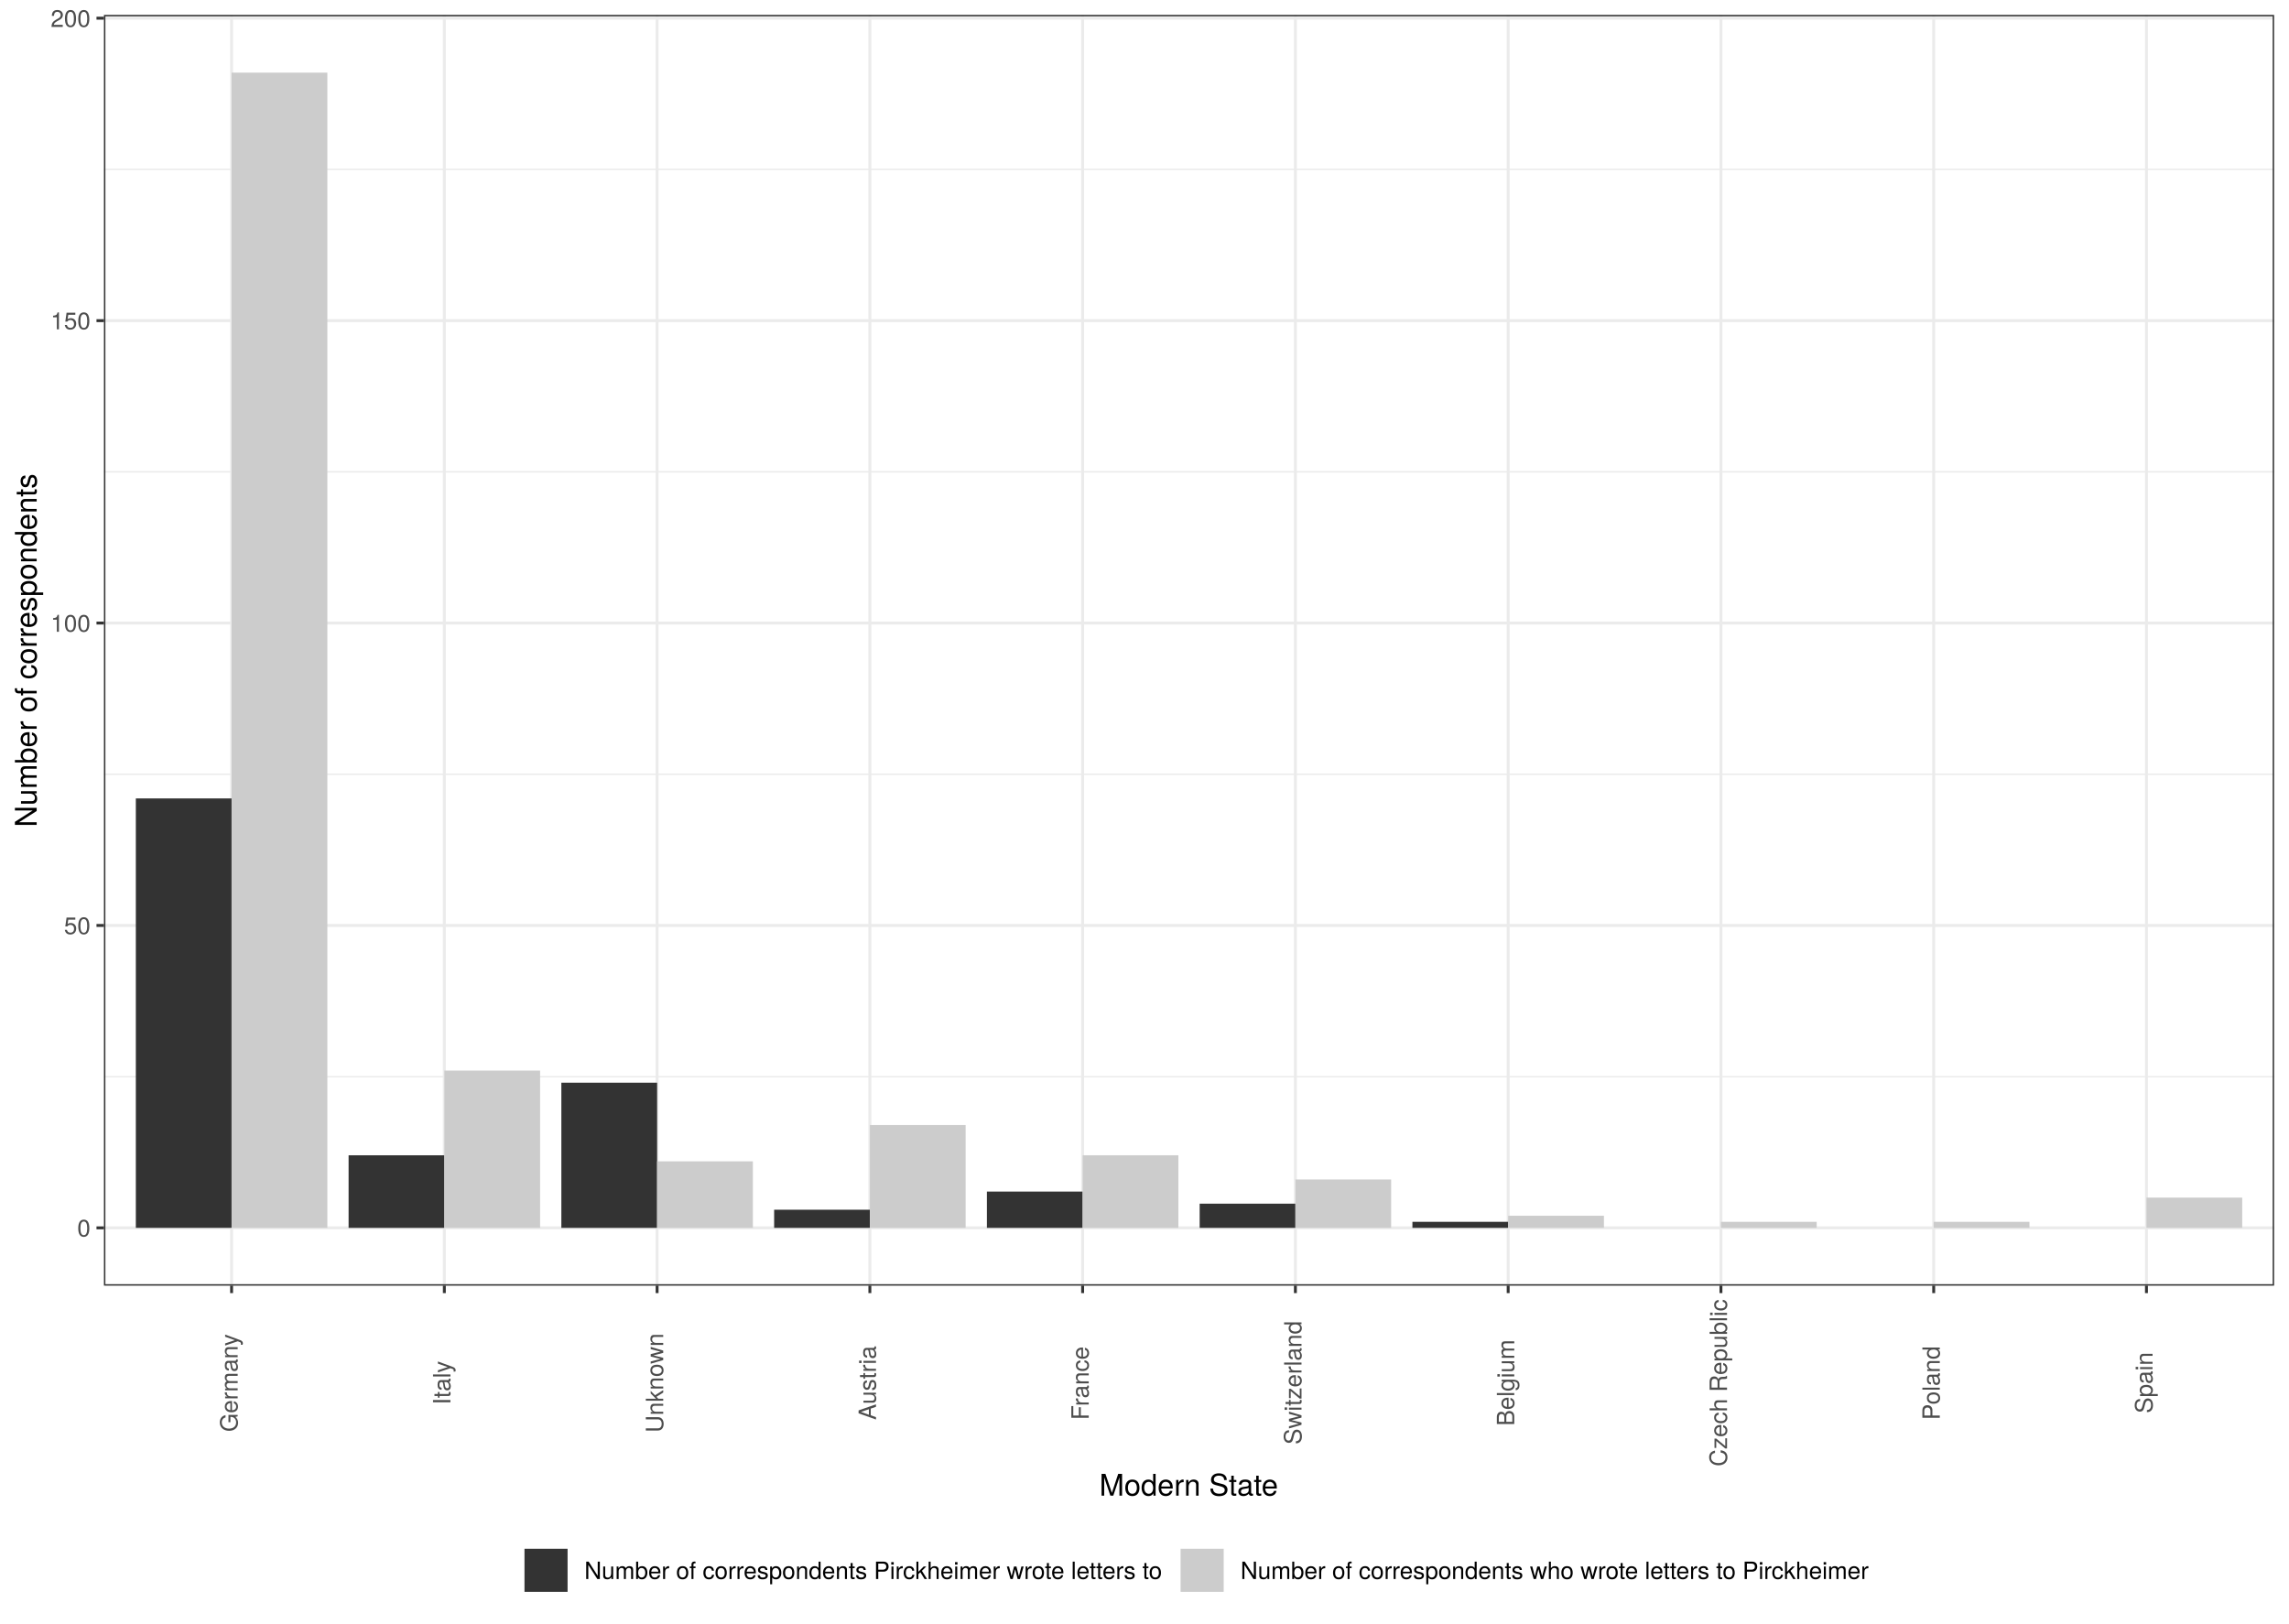
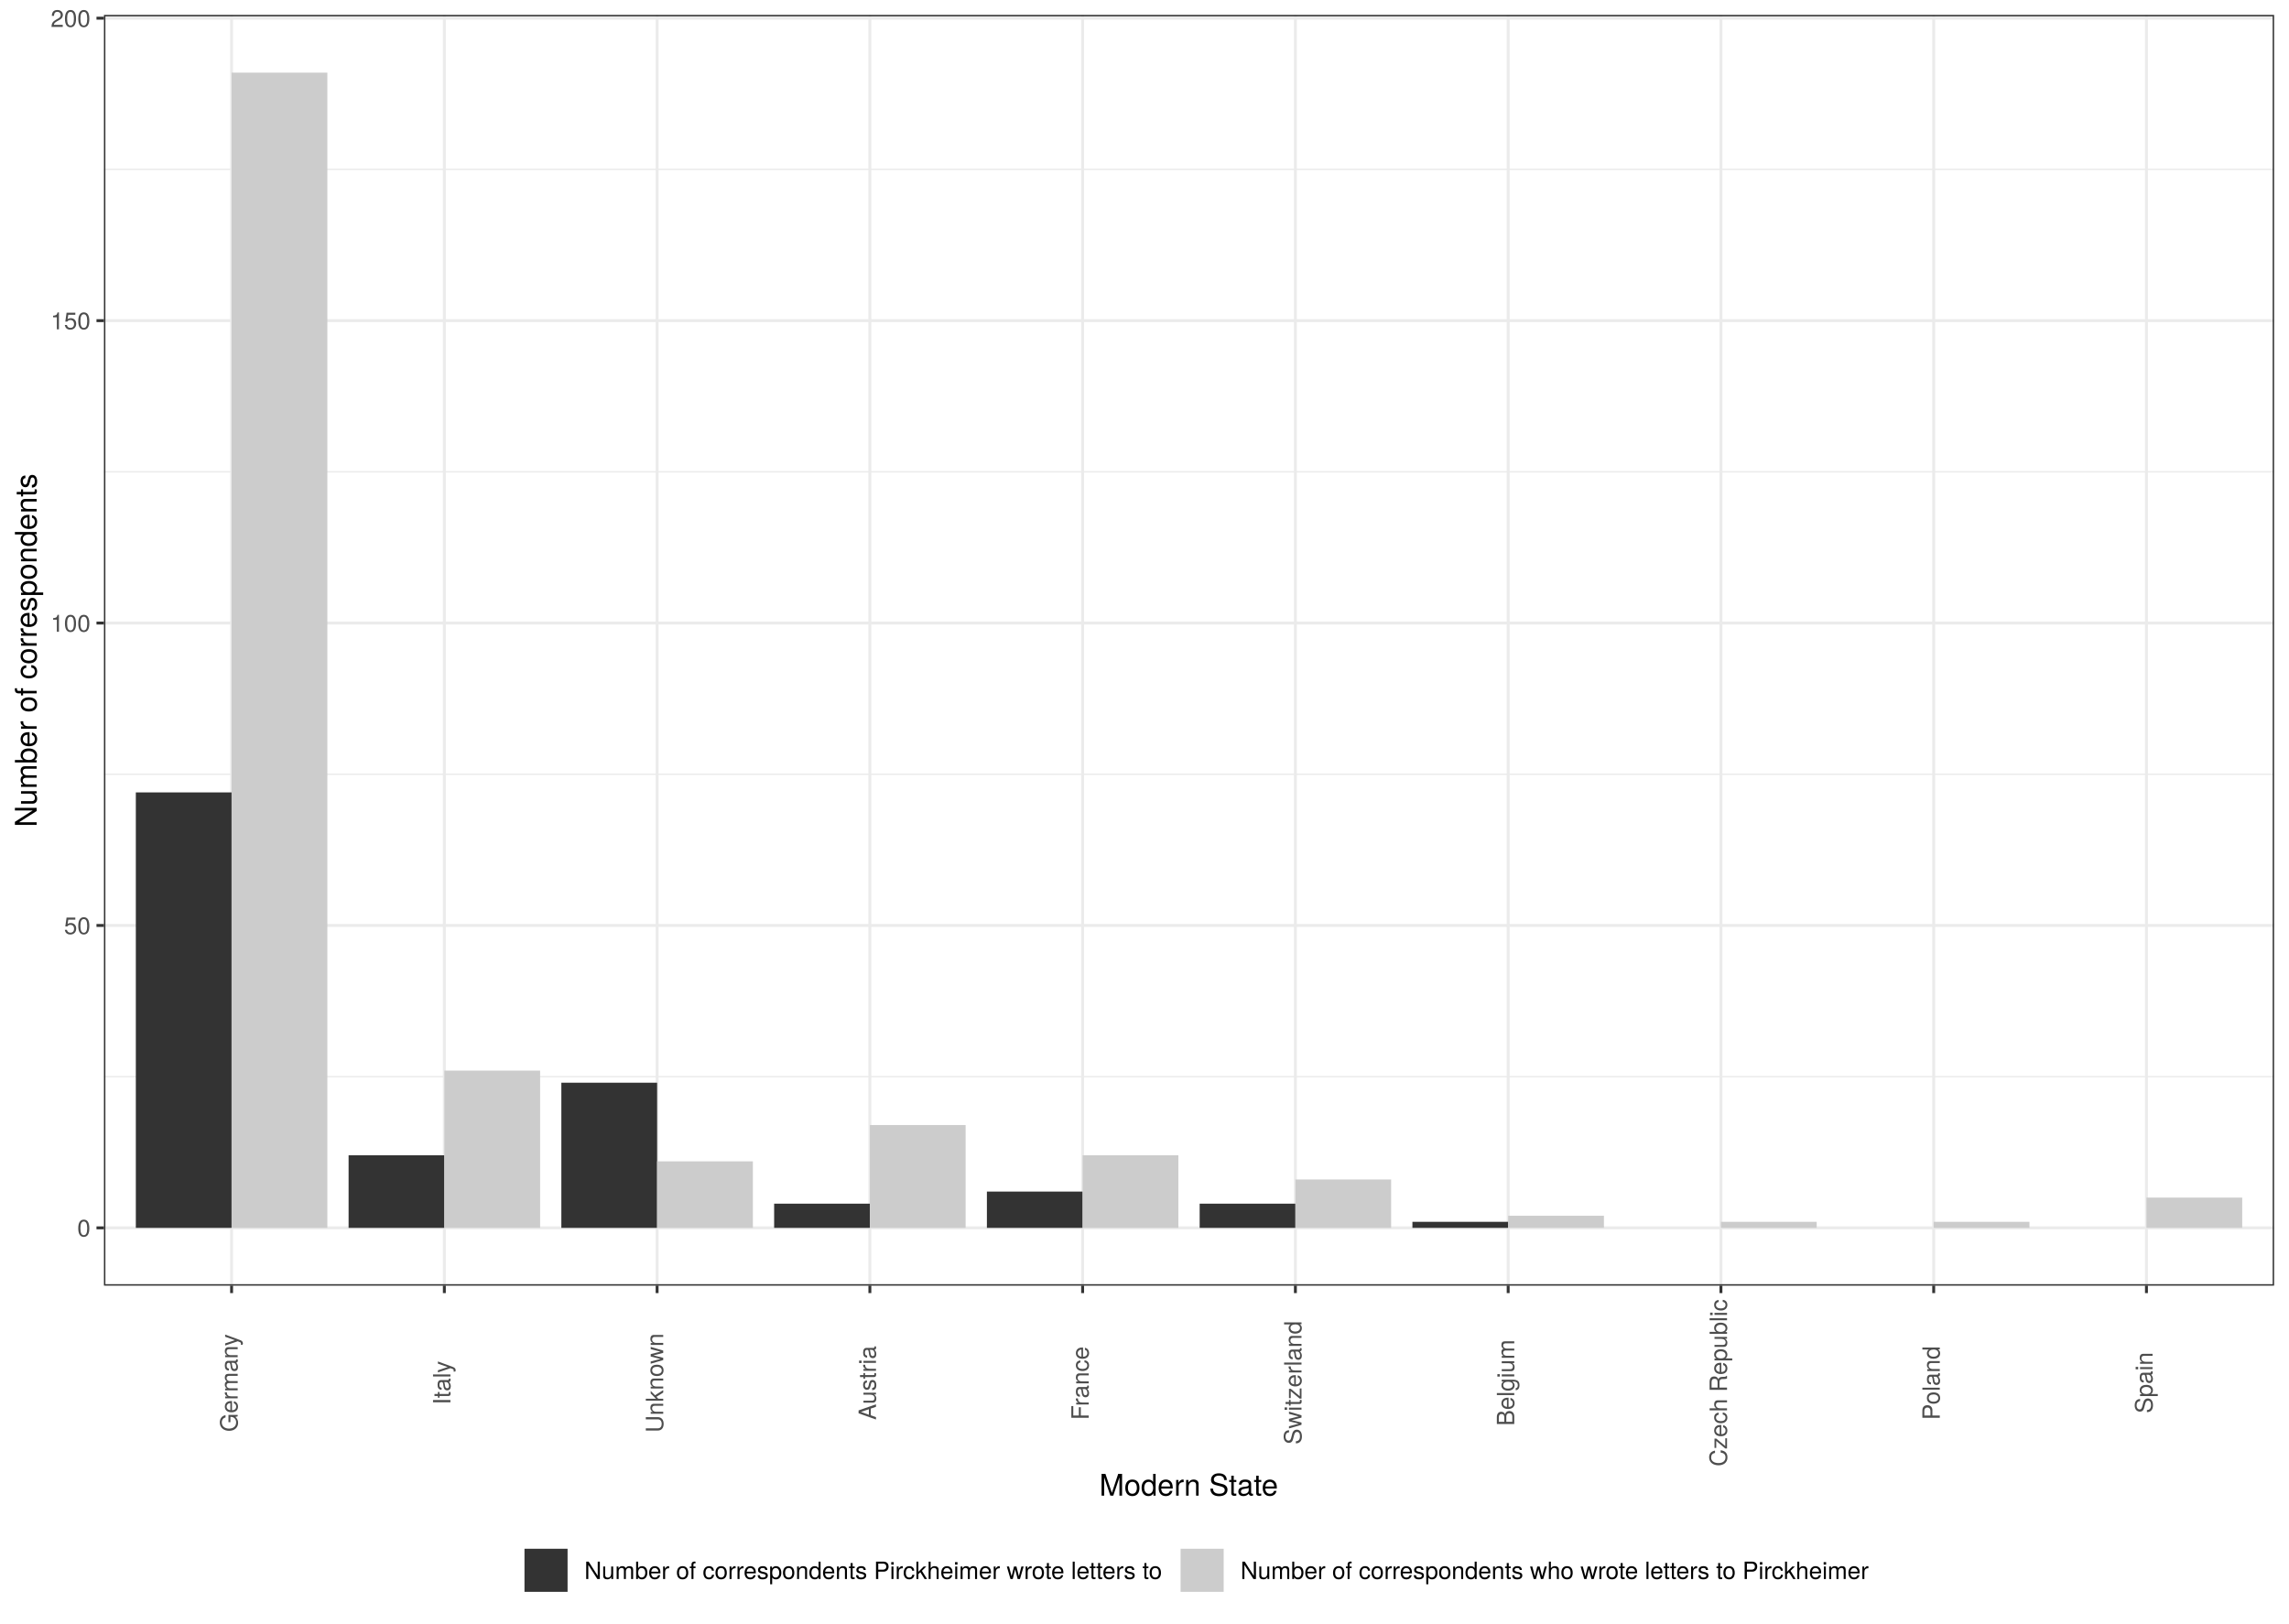
<svg xmlns="http://www.w3.org/2000/svg" viewBox="0 0 842.40 597.60">
  <defs>
    <style type="text/css">
    line, polyline, polygon, path, rect, circle {
      fill: none;
      stroke: #000000;
      stroke-linecap: round;
      stroke-linejoin: round;
      stroke-miterlimit: 10.00;
    }
  </style>
  </defs>
  <rect width="100%" height="100%" style="stroke: none; fill: #FFFFFF;" />
  <rect x="-0" y="-0" width="842.40" height="597.60" style="stroke-width: 1.07; stroke: #FFFFFF; fill: #FFFFFF;" />
  <defs>
    <clipPath id="cpMzguMjV8ODM2LjkyfDQ3My4yMnw1LjQ4">
      <rect x="38.25" y="5.48" width="798.67" height="467.74" />
    </clipPath>
  </defs>
  <rect x="38.25" y="5.48" width="798.67" height="467.74" style="stroke-width: 1.07; stroke: none; fill: #FFFFFF;" clip-path="url(#cpMzguMjV8ODM2LjkyfDQ3My4yMnw1LjQ4)" />
  <polyline points="38.25,396.30 836.92,396.30 " style="stroke-width: 0.53; stroke: #EBEBEB; stroke-linecap: butt;" clip-path="url(#cpMzguMjV8ODM2LjkyfDQ3My4yMnw1LjQ4)" />
  <polyline points="38.25,284.99 836.92,284.99 " style="stroke-width: 0.53; stroke: #EBEBEB; stroke-linecap: butt;" clip-path="url(#cpMzguMjV8ODM2LjkyfDQ3My4yMnw1LjQ4)" />
  <polyline points="38.25,173.67 836.92,173.67 " style="stroke-width: 0.53; stroke: #EBEBEB; stroke-linecap: butt;" clip-path="url(#cpMzguMjV8ODM2LjkyfDQ3My4yMnw1LjQ4)" />
  <polyline points="38.25,62.36 836.92,62.36 " style="stroke-width: 0.53; stroke: #EBEBEB; stroke-linecap: butt;" clip-path="url(#cpMzguMjV8ODM2LjkyfDQ3My4yMnw1LjQ4)" />
  <polyline points="38.25,451.96 836.92,451.96 " style="stroke-width: 1.07; stroke: #EBEBEB; stroke-linecap: butt;" clip-path="url(#cpMzguMjV8ODM2LjkyfDQ3My4yMnw1LjQ4)" />
  <polyline points="38.25,340.64 836.92,340.64 " style="stroke-width: 1.07; stroke: #EBEBEB; stroke-linecap: butt;" clip-path="url(#cpMzguMjV8ODM2LjkyfDQ3My4yMnw1LjQ4)" />
  <polyline points="38.25,229.33 836.92,229.33 " style="stroke-width: 1.07; stroke: #EBEBEB; stroke-linecap: butt;" clip-path="url(#cpMzguMjV8ODM2LjkyfDQ3My4yMnw1LjQ4)" />
  <polyline points="38.25,118.02 836.92,118.02 " style="stroke-width: 1.07; stroke: #EBEBEB; stroke-linecap: butt;" clip-path="url(#cpMzguMjV8ODM2LjkyfDQ3My4yMnw1LjQ4)" />
  <polyline points="38.25,6.70 836.92,6.70 " style="stroke-width: 1.07; stroke: #EBEBEB; stroke-linecap: butt;" clip-path="url(#cpMzguMjV8ODM2LjkyfDQ3My4yMnw1LjQ4)" />
  <polyline points="85.23,473.22 85.23,5.48 " style="stroke-width: 1.07; stroke: #EBEBEB; stroke-linecap: butt;" clip-path="url(#cpMzguMjV8ODM2LjkyfDQ3My4yMnw1LjQ4)" />
  <polyline points="163.53,473.22 163.53,5.48 " style="stroke-width: 1.07; stroke: #EBEBEB; stroke-linecap: butt;" clip-path="url(#cpMzguMjV8ODM2LjkyfDQ3My4yMnw1LjQ4)" />
  <polyline points="241.83,473.22 241.83,5.48 " style="stroke-width: 1.07; stroke: #EBEBEB; stroke-linecap: butt;" clip-path="url(#cpMzguMjV8ODM2LjkyfDQ3My4yMnw1LjQ4)" />
  <polyline points="320.13,473.22 320.13,5.48 " style="stroke-width: 1.07; stroke: #EBEBEB; stroke-linecap: butt;" clip-path="url(#cpMzguMjV8ODM2LjkyfDQ3My4yMnw1LjQ4)" />
  <polyline points="398.43,473.22 398.43,5.48 " style="stroke-width: 1.07; stroke: #EBEBEB; stroke-linecap: butt;" clip-path="url(#cpMzguMjV8ODM2LjkyfDQ3My4yMnw1LjQ4)" />
  <polyline points="476.73,473.22 476.73,5.48 " style="stroke-width: 1.07; stroke: #EBEBEB; stroke-linecap: butt;" clip-path="url(#cpMzguMjV8ODM2LjkyfDQ3My4yMnw1LjQ4)" />
  <polyline points="555.04,473.22 555.04,5.48 " style="stroke-width: 1.07; stroke: #EBEBEB; stroke-linecap: butt;" clip-path="url(#cpMzguMjV8ODM2LjkyfDQ3My4yMnw1LjQ4)" />
  <polyline points="633.34,473.22 633.34,5.48 " style="stroke-width: 1.07; stroke: #EBEBEB; stroke-linecap: butt;" clip-path="url(#cpMzguMjV8ODM2LjkyfDQ3My4yMnw1LjQ4)" />
  <polyline points="711.64,473.22 711.64,5.48 " style="stroke-width: 1.07; stroke: #EBEBEB; stroke-linecap: butt;" clip-path="url(#cpMzguMjV8ODM2LjkyfDQ3My4yMnw1LjQ4)" />
  <polyline points="789.94,473.22 789.94,5.48 " style="stroke-width: 1.07; stroke: #EBEBEB; stroke-linecap: butt;" clip-path="url(#cpMzguMjV8ODM2LjkyfDQ3My4yMnw1LjQ4)" />
-   <rect x="49.99" y="293.89" width="35.24" height="158.06" style="stroke-width: 1.07; stroke: none; stroke-linecap: square; stroke-linejoin: miter; fill: #333333;" clip-path="url(#cpMzguMjV8ODM2LjkyfDQ3My4yMnw1LjQ4)" />
+   <rect x="49.99" y="291.67" width="35.24" height="160.29" style="stroke-width: 1.07; stroke: none; stroke-linecap: square; stroke-linejoin: miter; fill: #333333;" clip-path="url(#cpMzguMjV8ODM2LjkyfDQ3My4yMnw1LjQ4)" />
  <rect x="519.80" y="449.73" width="35.24" height="2.23" style="stroke-width: 1.07; stroke: none; stroke-linecap: square; stroke-linejoin: miter; fill: #333333;" clip-path="url(#cpMzguMjV8ODM2LjkyfDQ3My4yMnw1LjQ4)" />
-   <rect x="284.90" y="445.28" width="35.24" height="6.68" style="stroke-width: 1.07; stroke: none; stroke-linecap: square; stroke-linejoin: miter; fill: #333333;" clip-path="url(#cpMzguMjV8ODM2LjkyfDQ3My4yMnw1LjQ4)" />
+   <rect x="284.90" y="443.05" width="35.24" height="8.91" style="stroke-width: 1.07; stroke: none; stroke-linecap: square; stroke-linejoin: miter; fill: #333333;" clip-path="url(#cpMzguMjV8ODM2LjkyfDQ3My4yMnw1LjQ4)" />
  <rect x="441.50" y="443.05" width="35.24" height="8.91" style="stroke-width: 1.07; stroke: none; stroke-linecap: square; stroke-linejoin: miter; fill: #333333;" clip-path="url(#cpMzguMjV8ODM2LjkyfDQ3My4yMnw1LjQ4)" />
  <rect x="363.20" y="438.60" width="35.24" height="13.36" style="stroke-width: 1.07; stroke: none; stroke-linecap: square; stroke-linejoin: miter; fill: #333333;" clip-path="url(#cpMzguMjV8ODM2LjkyfDQ3My4yMnw1LjQ4)" />
  <rect x="128.29" y="425.24" width="35.24" height="26.72" style="stroke-width: 1.07; stroke: none; stroke-linecap: square; stroke-linejoin: miter; fill: #333333;" clip-path="url(#cpMzguMjV8ODM2LjkyfDQ3My4yMnw1LjQ4)" />
  <rect x="206.59" y="398.53" width="35.24" height="53.43" style="stroke-width: 1.07; stroke: none; stroke-linecap: square; stroke-linejoin: miter; fill: #333333;" clip-path="url(#cpMzguMjV8ODM2LjkyfDQ3My4yMnw1LjQ4)" />
  <rect x="85.23" y="26.74" width="35.24" height="425.22" style="stroke-width: 1.07; stroke: none; stroke-linecap: square; stroke-linejoin: miter; fill: #CCCCCC;" clip-path="url(#cpMzguMjV8ODM2LjkyfDQ3My4yMnw1LjQ4)" />
  <rect x="555.04" y="447.50" width="35.24" height="4.45" style="stroke-width: 1.07; stroke: none; stroke-linecap: square; stroke-linejoin: miter; fill: #CCCCCC;" clip-path="url(#cpMzguMjV8ODM2LjkyfDQ3My4yMnw1LjQ4)" />
  <rect x="320.13" y="414.11" width="35.24" height="37.85" style="stroke-width: 1.07; stroke: none; stroke-linecap: square; stroke-linejoin: miter; fill: #CCCCCC;" clip-path="url(#cpMzguMjV8ODM2LjkyfDQ3My4yMnw1LjQ4)" />
  <rect x="476.73" y="434.15" width="35.24" height="17.81" style="stroke-width: 1.07; stroke: none; stroke-linecap: square; stroke-linejoin: miter; fill: #CCCCCC;" clip-path="url(#cpMzguMjV8ODM2LjkyfDQ3My4yMnw1LjQ4)" />
  <rect x="398.43" y="425.24" width="35.24" height="26.72" style="stroke-width: 1.07; stroke: none; stroke-linecap: square; stroke-linejoin: miter; fill: #CCCCCC;" clip-path="url(#cpMzguMjV8ODM2LjkyfDQ3My4yMnw1LjQ4)" />
  <rect x="163.53" y="394.07" width="35.24" height="57.88" style="stroke-width: 1.07; stroke: none; stroke-linecap: square; stroke-linejoin: miter; fill: #CCCCCC;" clip-path="url(#cpMzguMjV8ODM2LjkyfDQ3My4yMnw1LjQ4)" />
  <rect x="789.94" y="440.82" width="35.24" height="11.13" style="stroke-width: 1.07; stroke: none; stroke-linecap: square; stroke-linejoin: miter; fill: #CCCCCC;" clip-path="url(#cpMzguMjV8ODM2LjkyfDQ3My4yMnw1LjQ4)" />
  <rect x="711.64" y="449.73" width="35.24" height="2.23" style="stroke-width: 1.07; stroke: none; stroke-linecap: square; stroke-linejoin: miter; fill: #CCCCCC;" clip-path="url(#cpMzguMjV8ODM2LjkyfDQ3My4yMnw1LjQ4)" />
  <rect x="633.34" y="449.73" width="35.24" height="2.23" style="stroke-width: 1.07; stroke: none; stroke-linecap: square; stroke-linejoin: miter; fill: #CCCCCC;" clip-path="url(#cpMzguMjV8ODM2LjkyfDQ3My4yMnw1LjQ4)" />
  <rect x="241.83" y="427.47" width="35.24" height="24.49" style="stroke-width: 1.07; stroke: none; stroke-linecap: square; stroke-linejoin: miter; fill: #CCCCCC;" clip-path="url(#cpMzguMjV8ODM2LjkyfDQ3My4yMnw1LjQ4)" />
  <rect x="38.25" y="5.48" width="798.67" height="467.74" style="stroke-width: 1.07; stroke: #333333;" clip-path="url(#cpMzguMjV8ODM2LjkyfDQ3My4yMnw1LjQ4)" />
  <defs>
    <clipPath id="cpMC4wMHw4NDIuNDB8NTk3LjYwfDAuMDA=">
      <rect x="0.00" y="0.00" width="842.40" height="597.60" />
    </clipPath>
  </defs>
  <g clip-path="url(#cpMC4wMHw4NDIuNDB8NTk3LjYwfDAuMDA=)">
    <text x="28.42" y="455.16" style="font-size: 8.80px; fill: #4D4D4D; font-family: TeX Gyre Heros;" textLength="4.89px" lengthAdjust="spacingAndGlyphs">0</text>
  </g>
  <g clip-path="url(#cpMC4wMHw4NDIuNDB8NTk3LjYwfDAuMDA=)">
    <text x="23.53" y="343.85" style="font-size: 8.80px; fill: #4D4D4D; font-family: TeX Gyre Heros;" textLength="9.79px" lengthAdjust="spacingAndGlyphs">50</text>
  </g>
  <g clip-path="url(#cpMC4wMHw4NDIuNDB8NTk3LjYwfDAuMDA=)">
    <text x="18.64" y="232.54" style="font-size: 8.80px; fill: #4D4D4D; font-family: TeX Gyre Heros;" textLength="14.68px" lengthAdjust="spacingAndGlyphs">100</text>
  </g>
  <g clip-path="url(#cpMC4wMHw4NDIuNDB8NTk3LjYwfDAuMDA=)">
    <text x="18.64" y="121.22" style="font-size: 8.80px; fill: #4D4D4D; font-family: TeX Gyre Heros;" textLength="14.68px" lengthAdjust="spacingAndGlyphs">150</text>
  </g>
  <g clip-path="url(#cpMC4wMHw4NDIuNDB8NTk3LjYwfDAuMDA=)">
    <text x="18.64" y="9.91" style="font-size: 8.80px; fill: #4D4D4D; font-family: TeX Gyre Heros;" textLength="14.68px" lengthAdjust="spacingAndGlyphs">200</text>
  </g>
  <polyline points="35.51,451.96 38.25,451.96 " style="stroke-width: 1.07; stroke: #333333; stroke-linecap: butt;" clip-path="url(#cpMC4wMHw4NDIuNDB8NTk3LjYwfDAuMDA=)" />
  <polyline points="35.51,340.64 38.25,340.64 " style="stroke-width: 1.07; stroke: #333333; stroke-linecap: butt;" clip-path="url(#cpMC4wMHw4NDIuNDB8NTk3LjYwfDAuMDA=)" />
  <polyline points="35.51,229.33 38.25,229.33 " style="stroke-width: 1.07; stroke: #333333; stroke-linecap: butt;" clip-path="url(#cpMC4wMHw4NDIuNDB8NTk3LjYwfDAuMDA=)" />
  <polyline points="35.51,118.02 38.25,118.02 " style="stroke-width: 1.07; stroke: #333333; stroke-linecap: butt;" clip-path="url(#cpMC4wMHw4NDIuNDB8NTk3LjYwfDAuMDA=)" />
  <polyline points="35.51,6.70 38.25,6.70 " style="stroke-width: 1.07; stroke: #333333; stroke-linecap: butt;" clip-path="url(#cpMC4wMHw4NDIuNDB8NTk3LjYwfDAuMDA=)" />
  <polyline points="85.23,475.96 85.23,473.22 " style="stroke-width: 1.07; stroke: #333333; stroke-linecap: butt;" clip-path="url(#cpMC4wMHw4NDIuNDB8NTk3LjYwfDAuMDA=)" />
  <polyline points="163.53,475.96 163.53,473.22 " style="stroke-width: 1.07; stroke: #333333; stroke-linecap: butt;" clip-path="url(#cpMC4wMHw4NDIuNDB8NTk3LjYwfDAuMDA=)" />
  <polyline points="241.83,475.96 241.83,473.22 " style="stroke-width: 1.07; stroke: #333333; stroke-linecap: butt;" clip-path="url(#cpMC4wMHw4NDIuNDB8NTk3LjYwfDAuMDA=)" />
  <polyline points="320.13,475.96 320.13,473.22 " style="stroke-width: 1.07; stroke: #333333; stroke-linecap: butt;" clip-path="url(#cpMC4wMHw4NDIuNDB8NTk3LjYwfDAuMDA=)" />
  <polyline points="398.43,475.96 398.43,473.22 " style="stroke-width: 1.07; stroke: #333333; stroke-linecap: butt;" clip-path="url(#cpMC4wMHw4NDIuNDB8NTk3LjYwfDAuMDA=)" />
  <polyline points="476.73,475.96 476.73,473.22 " style="stroke-width: 1.07; stroke: #333333; stroke-linecap: butt;" clip-path="url(#cpMC4wMHw4NDIuNDB8NTk3LjYwfDAuMDA=)" />
  <polyline points="555.04,475.96 555.04,473.22 " style="stroke-width: 1.07; stroke: #333333; stroke-linecap: butt;" clip-path="url(#cpMC4wMHw4NDIuNDB8NTk3LjYwfDAuMDA=)" />
  <polyline points="633.34,475.96 633.34,473.22 " style="stroke-width: 1.07; stroke: #333333; stroke-linecap: butt;" clip-path="url(#cpMC4wMHw4NDIuNDB8NTk3LjYwfDAuMDA=)" />
  <polyline points="711.64,475.96 711.64,473.22 " style="stroke-width: 1.07; stroke: #333333; stroke-linecap: butt;" clip-path="url(#cpMC4wMHw4NDIuNDB8NTk3LjYwfDAuMDA=)" />
  <polyline points="789.94,475.96 789.94,473.22 " style="stroke-width: 1.07; stroke: #333333; stroke-linecap: butt;" clip-path="url(#cpMC4wMHw4NDIuNDB8NTk3LjYwfDAuMDA=)" />
  <g clip-path="url(#cpMC4wMHw4NDIuNDB8NTk3LjYwfDAuMDA=)">
    <text transform="translate(87.47,527.05) rotate(-90)" style="font-size: 8.80px; fill: #4D4D4D; font-family: TeX Gyre Heros;" textLength="36.19px" lengthAdjust="spacingAndGlyphs">Germany</text>
  </g>
  <g clip-path="url(#cpMC4wMHw4NDIuNDB8NTk3LjYwfDAuMDA=)">
    <text transform="translate(165.77,517.03) rotate(-90)" style="font-size: 8.80px; fill: #4D4D4D; font-family: TeX Gyre Heros;" textLength="16.14px" lengthAdjust="spacingAndGlyphs">Italy</text>
  </g>
  <g clip-path="url(#cpMC4wMHw4NDIuNDB8NTk3LjYwfDAuMDA=)">
    <text transform="translate(244.08,527.30) rotate(-90)" style="font-size: 8.80px; fill: #4D4D4D; font-family: TeX Gyre Heros;" textLength="36.68px" lengthAdjust="spacingAndGlyphs">Unknown</text>
  </g>
  <g clip-path="url(#cpMC4wMHw4NDIuNDB8NTk3LjYwfDAuMDA=)">
    <text transform="translate(322.38,522.65) rotate(-90)" style="font-size: 8.80px; fill: #4D4D4D; font-family: TeX Gyre Heros;" textLength="27.39px" lengthAdjust="spacingAndGlyphs">Austria</text>
  </g>
  <g clip-path="url(#cpMC4wMHw4NDIuNDB8NTk3LjYwfDAuMDA=)">
    <text transform="translate(400.68,522.65) rotate(-90)" style="font-size: 8.80px; fill: #4D4D4D; font-family: TeX Gyre Heros;" textLength="27.39px" lengthAdjust="spacingAndGlyphs">France</text>
  </g>
  <g clip-path="url(#cpMC4wMHw4NDIuNDB8NTk3LjYwfDAuMDA=)">
    <text transform="translate(478.98,531.70) rotate(-90)" style="font-size: 8.80px; fill: #4D4D4D; font-family: TeX Gyre Heros;" textLength="45.48px" lengthAdjust="spacingAndGlyphs">Switzerland</text>
  </g>
  <g clip-path="url(#cpMC4wMHw4NDIuNDB8NTk3LjYwfDAuMDA=)">
    <text transform="translate(557.28,524.85) rotate(-90)" style="font-size: 8.80px; fill: #4D4D4D; font-family: TeX Gyre Heros;" textLength="31.79px" lengthAdjust="spacingAndGlyphs">Belgium</text>
  </g>
  <g clip-path="url(#cpMC4wMHw4NDIuNDB8NTk3LjYwfDAuMDA=)">
    <text transform="translate(635.58,539.77) rotate(-90)" style="font-size: 8.80px; fill: #4D4D4D; font-family: TeX Gyre Heros;" textLength="61.62px" lengthAdjust="spacingAndGlyphs">Czech Republic</text>
  </g>
  <g clip-path="url(#cpMC4wMHw4NDIuNDB8NTk3LjYwfDAuMDA=)">
    <text transform="translate(713.88,522.65) rotate(-90)" style="font-size: 8.80px; fill: #4D4D4D; font-family: TeX Gyre Heros;" textLength="27.39px" lengthAdjust="spacingAndGlyphs">Poland</text>
  </g>
  <g clip-path="url(#cpMC4wMHw4NDIuNDB8NTk3LjYwfDAuMDA=)">
    <text transform="translate(792.19,520.21) rotate(-90)" style="font-size: 8.80px; fill: #4D4D4D; font-family: TeX Gyre Heros;" textLength="22.50px" lengthAdjust="spacingAndGlyphs">Spain</text>
  </g>
  <g clip-path="url(#cpMC4wMHw4NDIuNDB8NTk3LjYwfDAuMDA=)">
    <text x="404.57" y="550.52" style="font-size: 11.00px; font-family: TeX Gyre Heros;" textLength="66.03px" lengthAdjust="spacingAndGlyphs">Modern State</text>
  </g>
  <g clip-path="url(#cpMC4wMHw4NDIuNDB8NTk3LjYwfDAuMDA=)">
    <text transform="translate(13.50,304.46) rotate(-90)" style="font-size: 11.00px; font-family: TeX Gyre Heros;" textLength="130.22px" lengthAdjust="spacingAndGlyphs">Number of correspondents</text>
  </g>
  <rect x="181.35" y="563.88" width="512.47" height="28.24" style="stroke-width: 1.07; stroke: none; fill: #FFFFFF;" clip-path="url(#cpMC4wMHw4NDIuNDB8NTk3LjYwfDAuMDA=)" />
  <rect x="192.31" y="569.36" width="17.28" height="17.28" style="stroke-width: 1.07; stroke: none; fill: #FFFFFF;" clip-path="url(#cpMC4wMHw4NDIuNDB8NTk3LjYwfDAuMDA=)" />
  <rect x="193.02" y="570.07" width="15.86" height="15.86" style="stroke-width: 1.07; stroke: none; stroke-linecap: square; stroke-linejoin: miter; fill: #333333;" clip-path="url(#cpMC4wMHw4NDIuNDB8NTk3LjYwfDAuMDA=)" />
  <rect x="433.77" y="569.36" width="17.28" height="17.28" style="stroke-width: 1.07; stroke: none; fill: #FFFFFF;" clip-path="url(#cpMC4wMHw4NDIuNDB8NTk3LjYwfDAuMDA=)" />
  <rect x="434.48" y="570.07" width="15.86" height="15.86" style="stroke-width: 1.07; stroke: none; stroke-linecap: square; stroke-linejoin: miter; fill: #CCCCCC;" clip-path="url(#cpMC4wMHw4NDIuNDB8NTk3LjYwfDAuMDA=)" />
  <g clip-path="url(#cpMC4wMHw4NDIuNDB8NTk3LjYwfDAuMDA=)">
    <text x="215.07" y="581.21" style="font-size: 8.80px; font-family: TeX Gyre Heros;" textLength="213.22px" lengthAdjust="spacingAndGlyphs">Number of correspondents Pirckheimer wrote letters to</text>
  </g>
  <g clip-path="url(#cpMC4wMHw4NDIuNDB8NTk3LjYwfDAuMDA=)">
    <text x="456.53" y="581.21" style="font-size: 8.80px; font-family: TeX Gyre Heros;" textLength="231.81px" lengthAdjust="spacingAndGlyphs">Number of correspondents who wrote letters to Pirckheimer</text>
  </g>
</svg>
